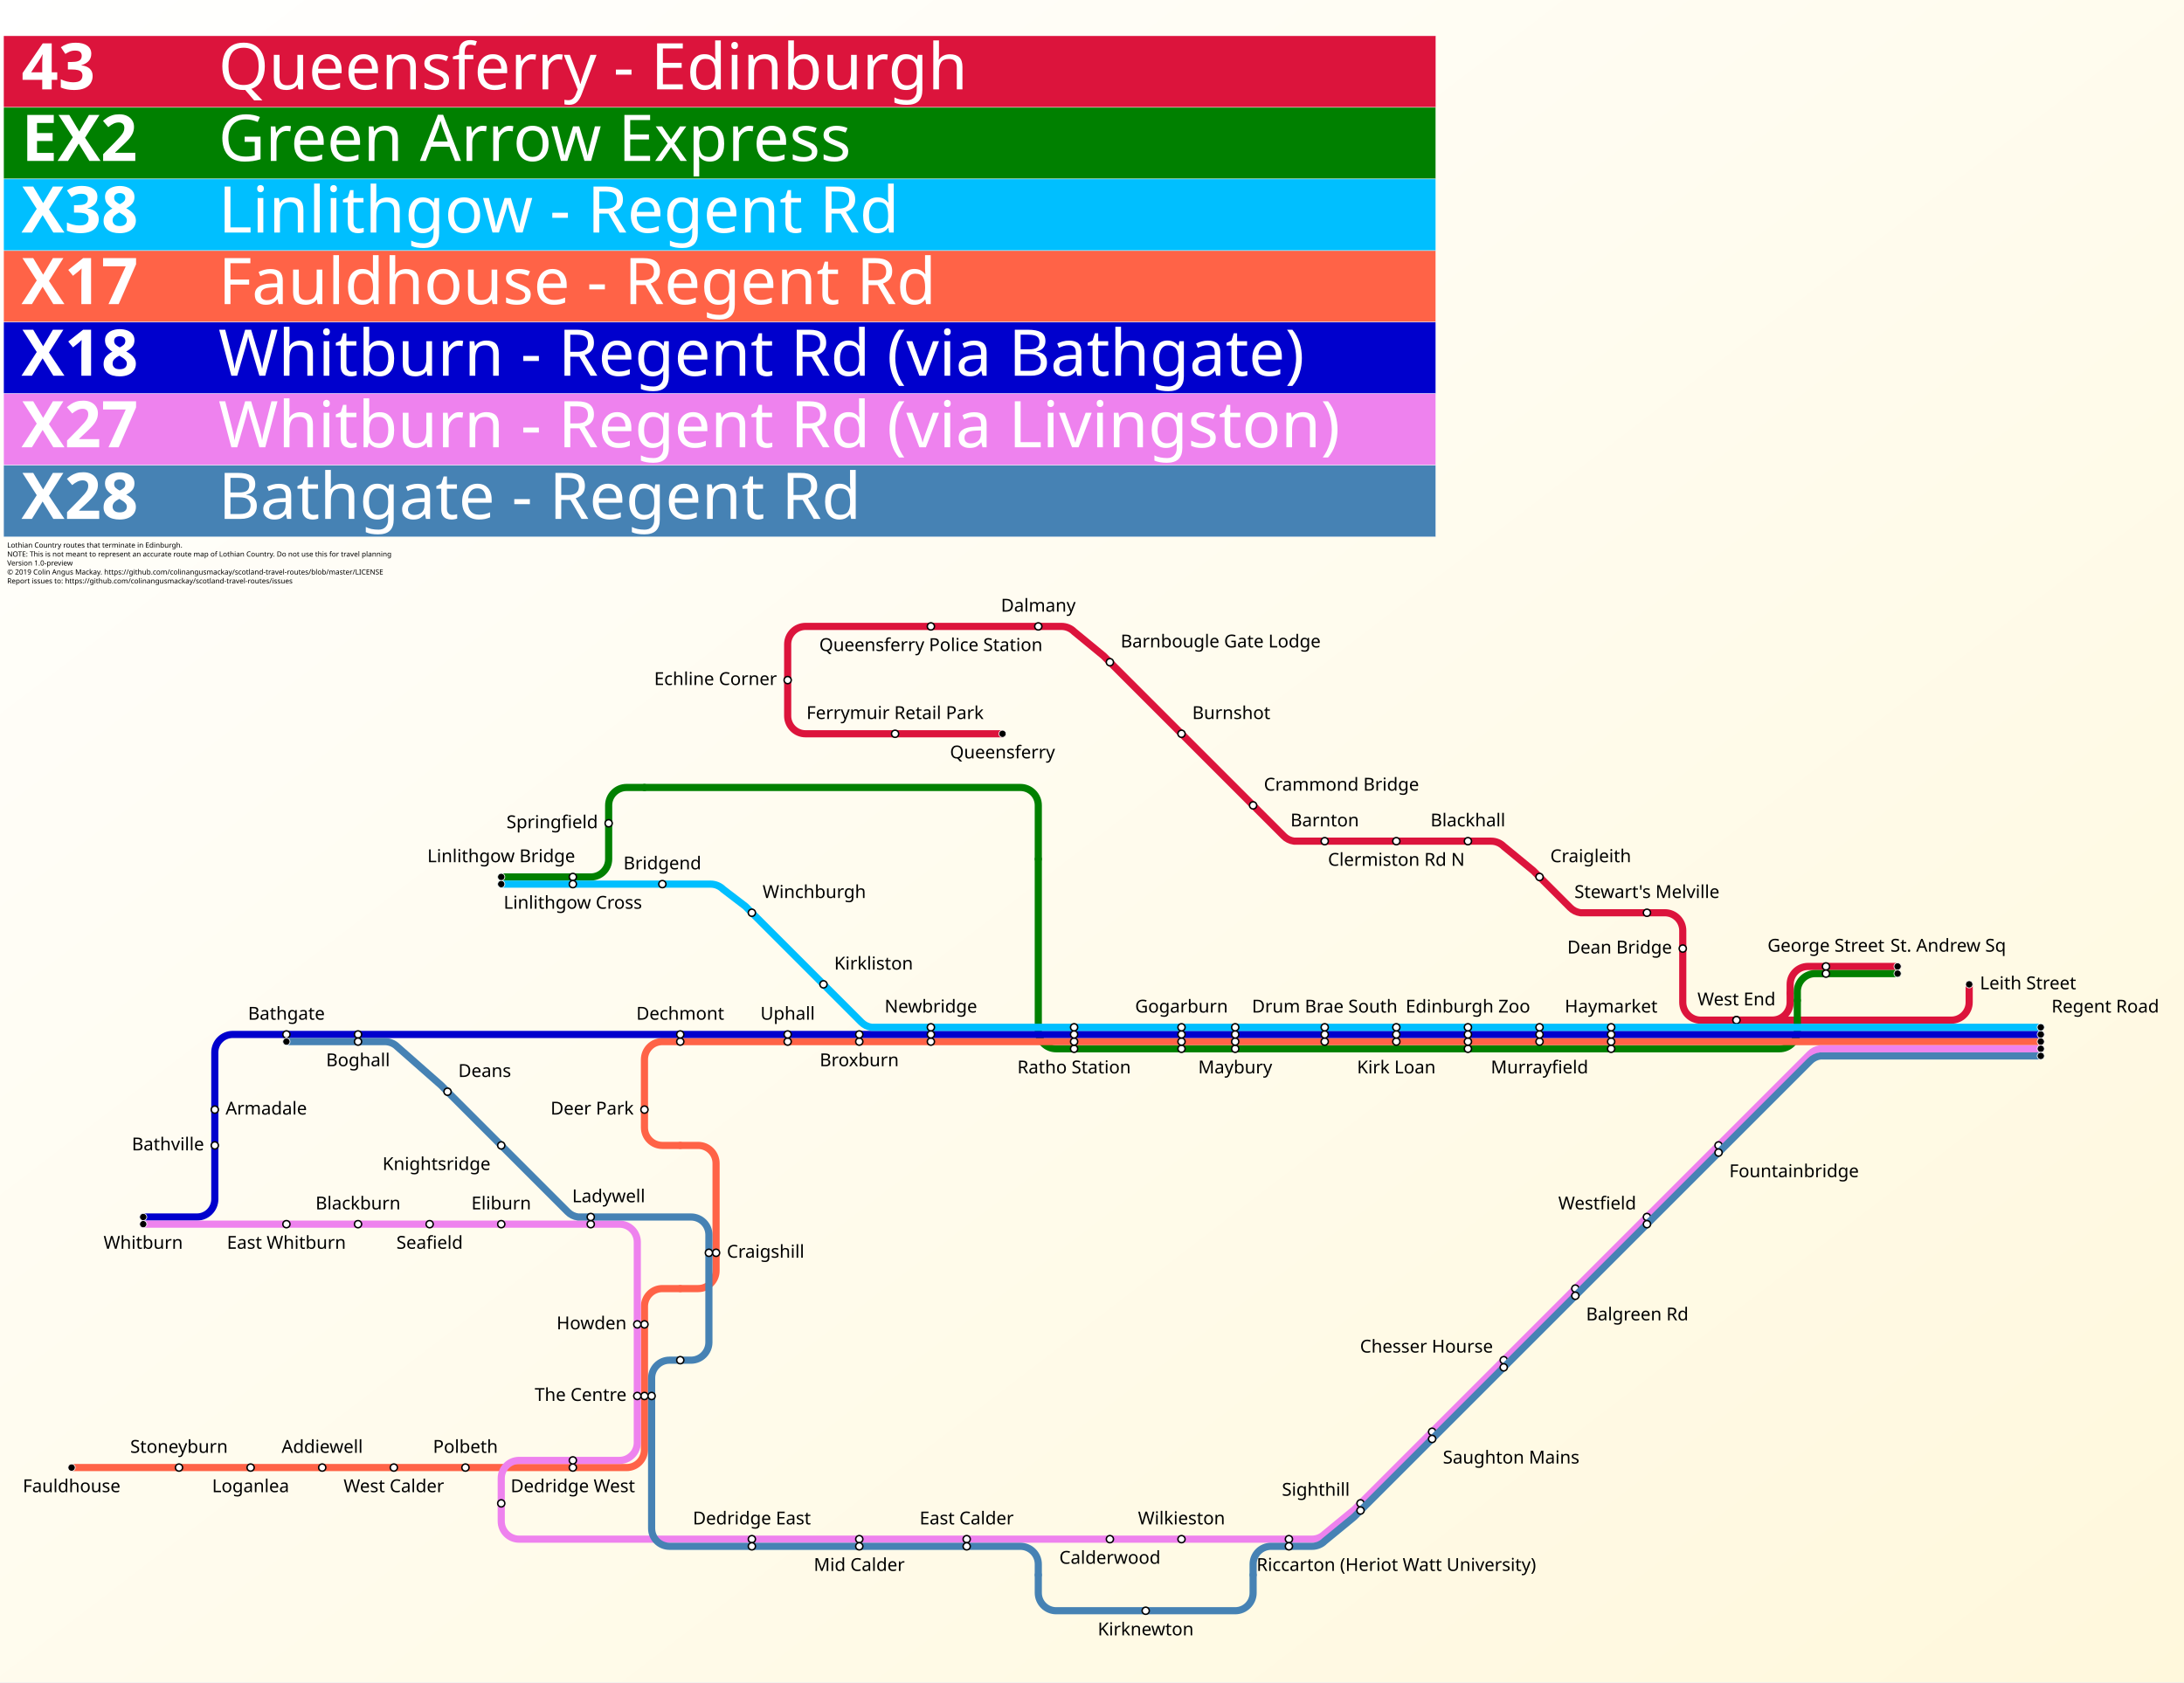
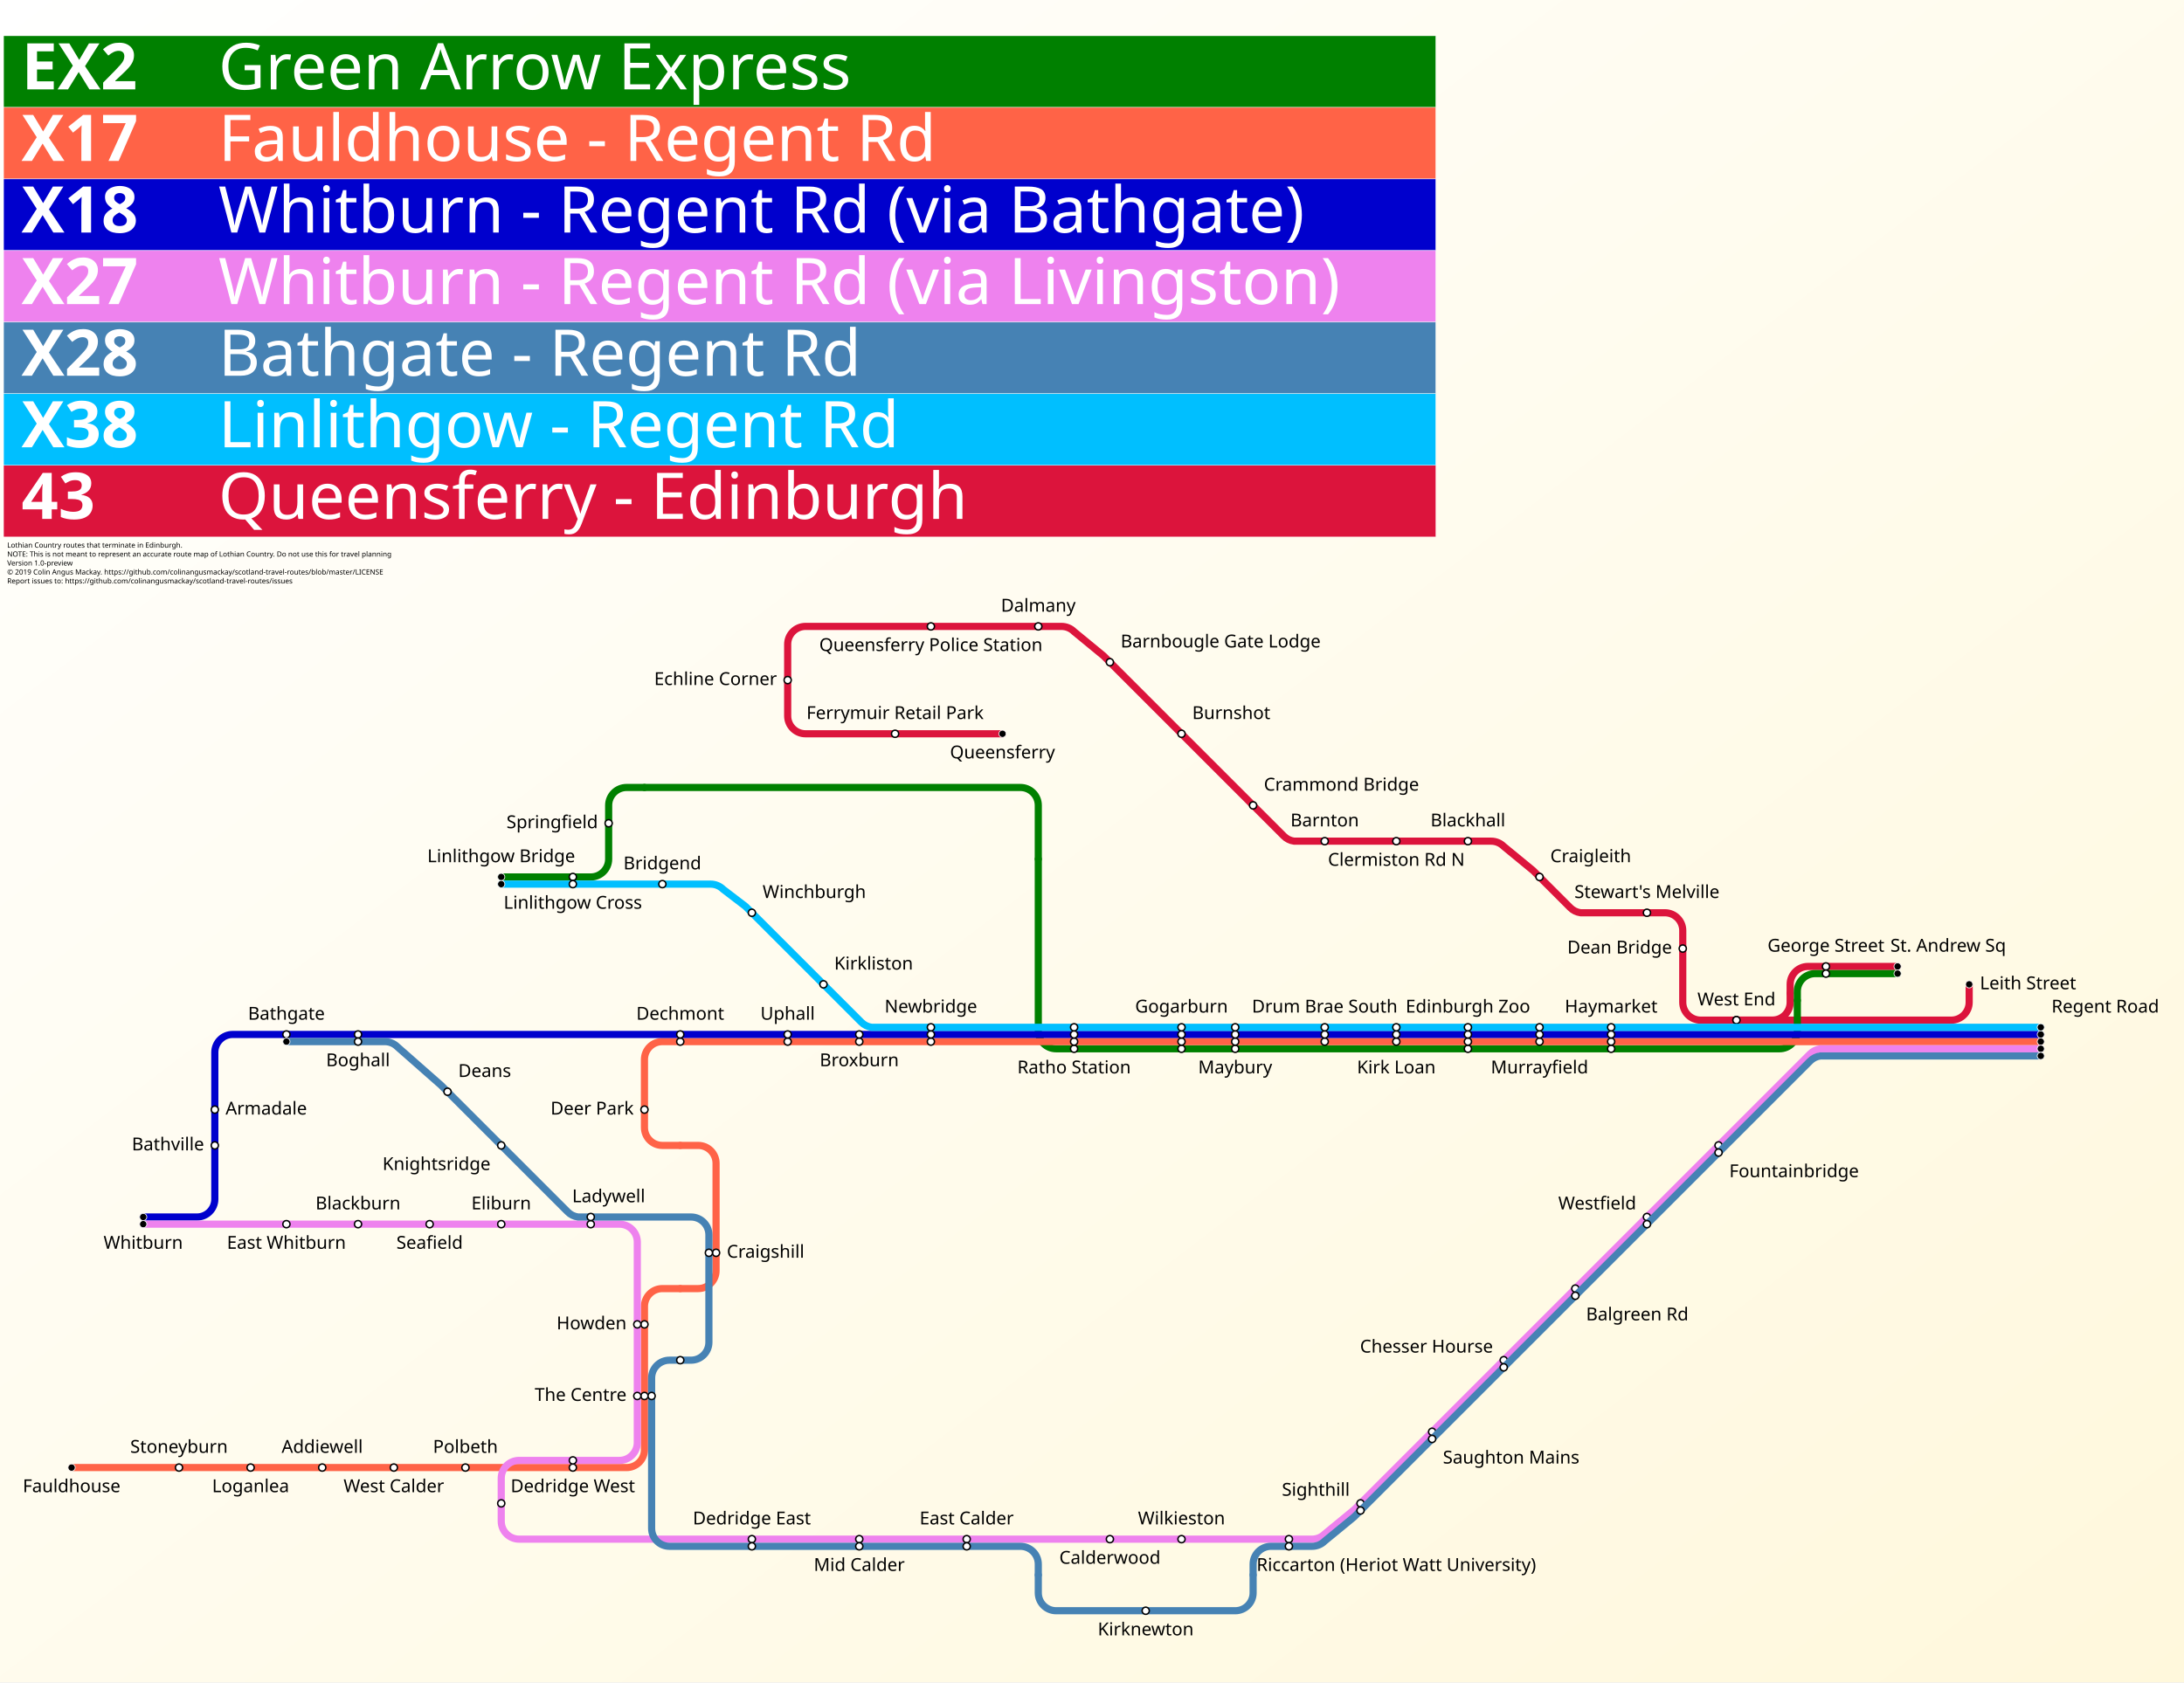
<svg xmlns="http://www.w3.org/2000/svg" version="1.1" baseProfile="full" width="6100" height="4700">
  <style>
    @font-face {
        font-family: "Fira Sans Condensed";
        src: url("https://fonts.googleapis.com/css?family=Fira+Sans+Condensed&amp;display=swap");
    }
  </style>
  <defs>
    <linearGradient id="BackgroundGradient" x1="0" y1="0" x2="100%" y2="100%">
      <stop offset="0%" stop-color="white" />
      <stop offset="100%" stop-color="cornsilk" />
    </linearGradient>
  </defs>
  <rect width="100%" height="100%" fill="url(#BackgroundGradient)" />
  <g font-family="Fira Sans Condensed" font-size="20px">
    <text x="20" y="1530">Lothian Country routes that terminate in Edinburgh.</text>
    <text x="20" y="1555">NOTE: This is not meant to represent an accurate route map of Lothian Country. Do not use this for travel planning</text>
    <text x="20" y="1580">Version 1.0-preview</text>
    <text x="20" y="1605">© 2019 Colin Angus Mackay. https://github.com/colinangusmackay/scotland-travel-routes/blob/master/LICENSE</text>
    <text x="20" y="1630">Report issues to: https://github.com/colinangusmackay/scotland-travel-routes/issues</text>
  </g>
-   <rect x="10" y="100" fill="crimson" height="200" width="4000" stroke="white" stroke-width="1" />
-   <g text-anchor="start" font-size="180px" dominant-baseline="hanging" fill="white" font-family="Fira Sans Condensed">
-     <text x="60" y="110" font-weight="bold">43</text>
-     <text x="610" y="110">Queensferry - Edinburgh</text>
+   <rect x="10" y="1300" fill="crimson" height="200" width="4000" stroke="white" stroke-width="1" />
+   <g text-anchor="start" font-size="180px" dominant-baseline="hanging" fill="white" font-family="Fira Sans Condensed">
+     <text x="60" y="1310" font-weight="bold">43</text>
+     <text x="610" y="1310">Queensferry - Edinburgh</text>
  </g>
  <path d="M2800,2050 L2500,2050" stroke="crimson" fill="none" stroke-width="20" stroke-linecap="round" stroke-linejoin="round" />
  <path d="M2500,2050 L2475,2050 L2250,2050 A50 50 0 0 1 2200,2000 L2200,1900" stroke="crimson" fill="none" stroke-width="20" stroke-linecap="round" stroke-linejoin="round" />
  <path d="M2200,1900 L2200,1875 L2200,1800 A50 50 0 0 1 2250,1750 L2600,1750" stroke="crimson" fill="none" stroke-width="20" stroke-linecap="round" stroke-linejoin="round" />
  <path d="M2600,1750 L2900,1750" stroke="crimson" fill="none" stroke-width="20" stroke-linecap="round" stroke-linejoin="round" />
  <path d="M2900,1750 L2925,1750 L2964.645,1750 A50 50 0 0 1 3000,1764.645 L3082.322,1832.322 L3100,1850" stroke="crimson" fill="none" stroke-width="20" stroke-linecap="round" stroke-linejoin="round" />
  <path d="M3100,1850 L3300,2050" stroke="crimson" fill="none" stroke-width="20" stroke-linecap="round" stroke-linejoin="round" />
  <path d="M3300,2050 L3500,2250" stroke="crimson" fill="none" stroke-width="20" stroke-linecap="round" stroke-linejoin="round" />
  <path d="M3500,2250 L3517.678,2267.678 L3585.355,2335.355 A50 50 0 0 0 3614.645,2350 L3675,2350 L3700,2350" stroke="crimson" fill="none" stroke-width="20" stroke-linecap="round" stroke-linejoin="round" />
  <path d="M3700,2350 L3900,2350" stroke="crimson" fill="none" stroke-width="20" stroke-linecap="round" stroke-linejoin="round" />
  <path d="M3900,2350 L4100,2350" stroke="crimson" fill="none" stroke-width="20" stroke-linecap="round" stroke-linejoin="round" />
  <path d="M4100,2350 L4125,2350 L4164.645,2350 A50 50 0 0 1 4200,2364.645 L4282.322,2432.322 L4300,2450" stroke="crimson" fill="none" stroke-width="20" stroke-linecap="round" stroke-linejoin="round" />
  <path d="M4300,2450 L4317.678,2467.678 L4385.355,2535.355 A50 50 0 0 0 4414.645,2550 L4575,2550 L4600,2550" stroke="crimson" fill="none" stroke-width="20" stroke-linecap="round" stroke-linejoin="round" />
  <path d="M4600,2550 L4625,2550 L4650,2550 A50 50 0 0 1 4700,2600 L4700,2650" stroke="crimson" fill="none" stroke-width="20" stroke-linecap="round" stroke-linejoin="round" />
  <path d="M4700,2650 L4700,2675 L4700,2800 A50 50 0 0 0 4750,2850 L4850,2850" stroke="crimson" fill="none" stroke-width="20" stroke-linecap="round" stroke-linejoin="round" />
  <path d="M4850,2850 L4875,2850 L4950,2850 A50 50 0 0 0 5000,2800 L5000,2775" stroke="crimson" fill="none" stroke-width="20" stroke-linecap="round" stroke-linejoin="round" />
  <path d="M5000,2775 L5000,2750 L5000,2750 A50 50 0 0 1 5050,2700 L5100,2700" stroke="crimson" fill="none" stroke-width="20" stroke-linecap="round" stroke-linejoin="round" />
  <path d="M5100,2700 L5300,2700" stroke="crimson" fill="none" stroke-width="20" stroke-linecap="round" stroke-linejoin="round" />
  <circle cx="2800" cy="2050" r="10" fill="black" stroke="white" stroke-width="2" />
  <text x="2800" y="2080" font-family="Fira Sans Condensed" dominant-baseline="hanging" text-anchor="middle" font-size="50px">Queensferry</text>
  <circle cx="2500" cy="2050" r="10" fill="white" stroke="black" stroke-width="4" />
  <text x="2500" y="1970" font-family="Fira Sans Condensed" dominant-baseline="hanging" text-anchor="middle" font-size="50px">Ferrymuir Retail Park</text>
  <circle cx="2200" cy="1900" r="10" fill="white" stroke="black" stroke-width="4" />
  <text x="2170" y="1875" font-family="Fira Sans Condensed" dominant-baseline="hanging" text-anchor="end" font-size="50px">Echline Corner</text>
  <circle cx="2600" cy="1750" r="10" fill="white" stroke="black" stroke-width="4" />
  <text x="2600" y="1780" font-family="Fira Sans Condensed" dominant-baseline="hanging" text-anchor="middle" font-size="50px">Queensferry Police Station</text>
  <circle cx="2900" cy="1750" r="10" fill="white" stroke="black" stroke-width="4" />
  <text x="2900" y="1670" font-family="Fira Sans Condensed" dominant-baseline="hanging" text-anchor="middle" font-size="50px">Dalmany</text>
  <circle cx="3100" cy="1850" r="10" fill="white" stroke="black" stroke-width="4" />
  <text x="3130" y="1770" font-family="Fira Sans Condensed" dominant-baseline="hanging" text-anchor="start" font-size="50px">Barnbougle Gate Lodge</text>
  <circle cx="3300" cy="2050" r="10" fill="white" stroke="black" stroke-width="4" />
  <text x="3330" y="1970" font-family="Fira Sans Condensed" dominant-baseline="hanging" text-anchor="start" font-size="50px">Burnshot</text>
  <circle cx="3500" cy="2250" r="10" fill="white" stroke="black" stroke-width="4" />
  <text x="3530" y="2170" font-family="Fira Sans Condensed" dominant-baseline="hanging" text-anchor="start" font-size="50px">Crammond Bridge</text>
  <circle cx="3700" cy="2350" r="10" fill="white" stroke="black" stroke-width="4" />
  <text x="3700" y="2270" font-family="Fira Sans Condensed" dominant-baseline="hanging" text-anchor="middle" font-size="50px">Barnton</text>
  <circle cx="3900" cy="2350" r="10" fill="white" stroke="black" stroke-width="4" />
  <text x="3900" y="2380" font-family="Fira Sans Condensed" dominant-baseline="hanging" text-anchor="middle" font-size="50px">Clermiston Rd N</text>
  <circle cx="4100" cy="2350" r="10" fill="white" stroke="black" stroke-width="4" />
  <text x="4100" y="2270" font-family="Fira Sans Condensed" dominant-baseline="hanging" text-anchor="middle" font-size="50px">Blackhall</text>
  <circle cx="4300" cy="2450" r="10" fill="white" stroke="black" stroke-width="4" />
  <text x="4330" y="2370" font-family="Fira Sans Condensed" dominant-baseline="hanging" text-anchor="start" font-size="50px">Craigleith</text>
  <circle cx="4600" cy="2550" r="10" fill="white" stroke="black" stroke-width="4" />
  <text x="4600" y="2470" font-family="Fira Sans Condensed" dominant-baseline="hanging" text-anchor="middle" font-size="50px">Stewart's Melville</text>
  <circle cx="4700" cy="2650" r="10" fill="white" stroke="black" stroke-width="4" />
  <text x="4670" y="2625" font-family="Fira Sans Condensed" dominant-baseline="hanging" text-anchor="end" font-size="50px">Dean Bridge</text>
  <circle cx="4850" cy="2850" r="10" fill="white" stroke="black" stroke-width="4" />
  <text x="4850" y="2770" font-family="Fira Sans Condensed" dominant-baseline="hanging" text-anchor="middle" font-size="50px">West End</text>
  <circle cx="5100" cy="2700" r="10" fill="white" stroke="black" stroke-width="4" />
  <text x="5100" y="2620" font-family="Fira Sans Condensed" dominant-baseline="hanging" text-anchor="middle" font-size="50px">George Street</text>
  <circle cx="5300" cy="2700" r="10" fill="black" stroke="white" stroke-width="2" />
  <text x="5280" y="2620" font-family="Fira Sans Condensed" dominant-baseline="hanging" text-anchor="start" font-size="50px">St. Andrew Sq</text>
-   <rect x="10" y="100" fill="crimson" height="200" width="4000" stroke="white" stroke-width="1" />
-   <g text-anchor="start" font-size="180px" dominant-baseline="hanging" fill="white" font-family="Fira Sans Condensed">
-     <text x="60" y="110" font-weight="bold">43</text>
-     <text x="610" y="110">Queensferry - Edinburgh</text>
+   <rect x="10" y="1300" fill="crimson" height="200" width="4000" stroke="white" stroke-width="1" />
+   <g text-anchor="start" font-size="180px" dominant-baseline="hanging" fill="white" font-family="Fira Sans Condensed">
+     <text x="60" y="1310" font-weight="bold">43</text>
+     <text x="610" y="1310">Queensferry - Edinburgh</text>
  </g>
  <path d="M4850,2850 L4875,2850 L5450,2850 A50 50 0 0 0 5500,2800 L5500,2750" stroke="crimson" fill="none" stroke-width="20" stroke-linecap="round" stroke-linejoin="round" />
  <circle cx="4850" cy="2850" r="10" fill="white" stroke="black" stroke-width="4" />
  <circle cx="5500" cy="2750" r="10" fill="black" stroke="white" stroke-width="2" />
  <text x="5530" y="2725" font-family="Fira Sans Condensed" dominant-baseline="hanging" text-anchor="start" font-size="50px">Leith Street</text>
-   <rect x="10" y="300" fill="green" height="200" width="4000" stroke="white" stroke-width="1" />
-   <g text-anchor="start" font-size="180px" dominant-baseline="hanging" fill="white" font-family="Fira Sans Condensed">
-     <text x="60" y="310" font-weight="bold">EX2</text>
-     <text x="610" y="310">Green Arrow Express</text>
+   <rect x="10" y="100" fill="green" height="200" width="4000" stroke="white" stroke-width="1" />
+   <g text-anchor="start" font-size="180px" dominant-baseline="hanging" fill="white" font-family="Fira Sans Condensed">
+     <text x="60" y="110" font-weight="bold">EX2</text>
+     <text x="610" y="110">Green Arrow Express</text>
  </g>
  <path d="M1400,2450 L1600,2450" stroke="green" fill="none" stroke-width="20" stroke-linecap="round" stroke-linejoin="round" />
  <path d="M1600,2450 L1625,2450 L1650,2450 A50 50 0 0 0 1700,2400 L1700,2300" stroke="green" fill="none" stroke-width="20" stroke-linecap="round" stroke-linejoin="round" />
  <path d="M1700,2300 L1700,2275 L1700,2250 A50 50 0 0 1 1750,2200 L1800,2200" stroke="green" fill="none" stroke-width="20" stroke-linecap="round" stroke-linejoin="round" />
  <path d="M1800,2200 L1825,2200 L2850,2200 A50 50 0 0 1 2900,2250 L2900,2400" stroke="green" fill="none" stroke-width="20" stroke-linecap="round" stroke-linejoin="round" />
  <path d="M2900,2400 L2900,2425 L2900,2880 A50 50 0 0 0 2950,2930 L3000,2930" stroke="green" fill="none" stroke-width="20" stroke-linecap="round" stroke-linejoin="round" />
  <path d="M3000,2930 L3300,2930" stroke="green" fill="none" stroke-width="20" stroke-linecap="round" stroke-linejoin="round" />
  <path d="M3300,2930 L3450,2930" stroke="green" fill="none" stroke-width="20" stroke-linecap="round" stroke-linejoin="round" />
  <path d="M3450,2930 L4100,2930" stroke="green" fill="none" stroke-width="20" stroke-linecap="round" stroke-linejoin="round" />
  <path d="M4100,2930 L4500,2930" stroke="green" fill="none" stroke-width="20" stroke-linecap="round" stroke-linejoin="round" />
  <path d="M4500,2930 L4525,2930 L4970,2930 A50 50 0 0 0 5020,2880 L5020,2795" stroke="green" fill="none" stroke-width="20" stroke-linecap="round" stroke-linejoin="round" />
  <path d="M5020,2795 L5020,2770 L5020,2770 A50 50 0 0 1 5070,2720 L5100,2720" stroke="green" fill="none" stroke-width="20" stroke-linecap="round" stroke-linejoin="round" />
  <path d="M5100,2720 L5300,2720" stroke="green" fill="none" stroke-width="20" stroke-linecap="round" stroke-linejoin="round" />
  <circle cx="1400" cy="2450" r="10" fill="black" stroke="white" stroke-width="2" />
  <text x="1400" y="2370" font-family="Fira Sans Condensed" dominant-baseline="hanging" text-anchor="middle" font-size="50px">Linlithgow Bridge</text>
  <circle cx="1600" cy="2450" r="10" fill="white" stroke="black" stroke-width="4" />
  <circle cx="1700" cy="2300" r="10" fill="white" stroke="black" stroke-width="4" />
  <text x="1670" y="2275" font-family="Fira Sans Condensed" dominant-baseline="hanging" text-anchor="end" font-size="50px">Springfield</text>
  <circle cx="3000" cy="2930" r="10" fill="white" stroke="black" stroke-width="4" />
  <text x="3000" y="2960" font-family="Fira Sans Condensed" dominant-baseline="hanging" text-anchor="middle" font-size="50px">Ratho Station</text>
  <circle cx="3300" cy="2930" r="10" fill="white" stroke="black" stroke-width="4" />
  <circle cx="3450" cy="2930" r="10" fill="white" stroke="black" stroke-width="4" />
  <text x="3450" y="2960" font-family="Fira Sans Condensed" dominant-baseline="hanging" text-anchor="middle" font-size="50px">Maybury</text>
  <circle cx="4100" cy="2930" r="10" fill="white" stroke="black" stroke-width="4" />
  <circle cx="4500" cy="2930" r="10" fill="white" stroke="black" stroke-width="4" />
  <circle cx="5100" cy="2720" r="10" fill="white" stroke="black" stroke-width="4" />
  <circle cx="5300" cy="2720" r="10" fill="black" stroke="white" stroke-width="2" />
-   <rect x="10" y="700" fill="tomato" height="200" width="4000" stroke="white" stroke-width="1" />
-   <g text-anchor="start" font-size="180px" dominant-baseline="hanging" fill="white" font-family="Fira Sans Condensed">
-     <text x="60" y="710" font-weight="bold">X17</text>
-     <text x="610" y="710">Fauldhouse - Regent Rd</text>
+   <rect x="10" y="300" fill="tomato" height="200" width="4000" stroke="white" stroke-width="1" />
+   <g text-anchor="start" font-size="180px" dominant-baseline="hanging" fill="white" font-family="Fira Sans Condensed">
+     <text x="60" y="310" font-weight="bold">X17</text>
+     <text x="610" y="310">Fauldhouse - Regent Rd</text>
  </g>
  <path d="M200,4100 L500,4100" stroke="tomato" fill="none" stroke-width="20" stroke-linecap="round" stroke-linejoin="round" />
  <path d="M500,4100 L700,4100" stroke="tomato" fill="none" stroke-width="20" stroke-linecap="round" stroke-linejoin="round" />
  <path d="M700,4100 L900,4100" stroke="tomato" fill="none" stroke-width="20" stroke-linecap="round" stroke-linejoin="round" />
  <path d="M900,4100 L1100,4100" stroke="tomato" fill="none" stroke-width="20" stroke-linecap="round" stroke-linejoin="round" />
  <path d="M1100,4100 L1300,4100" stroke="tomato" fill="none" stroke-width="20" stroke-linecap="round" stroke-linejoin="round" />
  <path d="M1300,4100 L1600,4100" stroke="tomato" fill="none" stroke-width="20" stroke-linecap="round" stroke-linejoin="round" />
  <path d="M1600,4100 L1625,4100 L1750,4100 A50 50 0 0 0 1800,4050 L1800,3900" stroke="tomato" fill="none" stroke-width="20" stroke-linecap="round" stroke-linejoin="round" />
  <path d="M1800,3900 L1800,3700" stroke="tomato" fill="none" stroke-width="20" stroke-linecap="round" stroke-linejoin="round" />
  <path d="M1800,3700 L1800,3675 L1800,3650 A50 50 0 0 1 1850,3600 L1900,3600" stroke="tomato" fill="none" stroke-width="20" stroke-linecap="round" stroke-linejoin="round" />
  <path d="M1900,3600 L1925,3600 L1950,3600 A50 50 0 0 0 2000,3550 L2000,3500" stroke="tomato" fill="none" stroke-width="20" stroke-linecap="round" stroke-linejoin="round" />
  <path d="M2000,3500 L2000,3475 L2000,3250 A50 50 0 0 0 1950,3200 L1900,3200" stroke="tomato" fill="none" stroke-width="20" stroke-linecap="round" stroke-linejoin="round" />
  <path d="M1900,3200 L1875,3200 L1850,3200 A50 50 0 0 1 1800,3150 L1800,3100" stroke="tomato" fill="none" stroke-width="20" stroke-linecap="round" stroke-linejoin="round" />
  <path d="M1800,3100 L1800,3075 L1800,2960 A50 50 0 0 1 1850,2910 L1900,2910" stroke="tomato" fill="none" stroke-width="20" stroke-linecap="round" stroke-linejoin="round" />
  <path d="M1900,2910 L2200,2910" stroke="tomato" fill="none" stroke-width="20" stroke-linecap="round" stroke-linejoin="round" />
  <path d="M2200,2910 L2400,2910" stroke="tomato" fill="none" stroke-width="20" stroke-linecap="round" stroke-linejoin="round" />
  <path d="M2400,2910 L2600,2910" stroke="tomato" fill="none" stroke-width="20" stroke-linecap="round" stroke-linejoin="round" />
  <path d="M2600,2910 L3000,2910" stroke="tomato" fill="none" stroke-width="20" stroke-linecap="round" stroke-linejoin="round" />
  <path d="M3000,2910 L3300,2910" stroke="tomato" fill="none" stroke-width="20" stroke-linecap="round" stroke-linejoin="round" />
  <path d="M3300,2910 L3450,2910" stroke="tomato" fill="none" stroke-width="20" stroke-linecap="round" stroke-linejoin="round" />
  <path d="M3450,2910 L3700,2910" stroke="tomato" fill="none" stroke-width="20" stroke-linecap="round" stroke-linejoin="round" />
  <path d="M3700,2910 L3900,2910" stroke="tomato" fill="none" stroke-width="20" stroke-linecap="round" stroke-linejoin="round" />
  <path d="M3900,2910 L4100,2910" stroke="tomato" fill="none" stroke-width="20" stroke-linecap="round" stroke-linejoin="round" />
  <path d="M4100,2910 L4300,2910" stroke="tomato" fill="none" stroke-width="20" stroke-linecap="round" stroke-linejoin="round" />
  <path d="M4300,2910 L4500,2910" stroke="tomato" fill="none" stroke-width="20" stroke-linecap="round" stroke-linejoin="round" />
  <path d="M4500,2910 L5700,2910" stroke="tomato" fill="none" stroke-width="20" stroke-linecap="round" stroke-linejoin="round" />
  <circle cx="200" cy="4100" r="10" fill="black" stroke="white" stroke-width="2" />
  <text x="200" y="4130" font-family="Fira Sans Condensed" dominant-baseline="hanging" text-anchor="middle" font-size="50px">Fauldhouse</text>
  <circle cx="500" cy="4100" r="10" fill="white" stroke="black" stroke-width="4" />
  <text x="500" y="4020" font-family="Fira Sans Condensed" dominant-baseline="hanging" text-anchor="middle" font-size="50px">Stoneyburn</text>
  <circle cx="700" cy="4100" r="10" fill="white" stroke="black" stroke-width="4" />
  <text x="700" y="4130" font-family="Fira Sans Condensed" dominant-baseline="hanging" text-anchor="middle" font-size="50px">Loganlea</text>
  <circle cx="900" cy="4100" r="10" fill="white" stroke="black" stroke-width="4" />
  <text x="900" y="4020" font-family="Fira Sans Condensed" dominant-baseline="hanging" text-anchor="middle" font-size="50px">Addiewell</text>
  <circle cx="1100" cy="4100" r="10" fill="white" stroke="black" stroke-width="4" />
  <text x="1100" y="4130" font-family="Fira Sans Condensed" dominant-baseline="hanging" text-anchor="middle" font-size="50px">West Calder</text>
  <circle cx="1300" cy="4100" r="10" fill="white" stroke="black" stroke-width="4" />
  <text x="1300" y="4020" font-family="Fira Sans Condensed" dominant-baseline="hanging" text-anchor="middle" font-size="50px">Polbeth</text>
  <circle cx="1600" cy="4100" r="10" fill="white" stroke="black" stroke-width="4" />
  <text x="1600" y="4130" font-family="Fira Sans Condensed" dominant-baseline="hanging" text-anchor="middle" font-size="50px">Dedridge West</text>
  <circle cx="1800" cy="3900" r="10" fill="white" stroke="black" stroke-width="4" />
  <circle cx="1800" cy="3700" r="10" fill="white" stroke="black" stroke-width="4" />
  <circle cx="2000" cy="3500" r="10" fill="white" stroke="black" stroke-width="4" />
  <text x="2030" y="3475" font-family="Fira Sans Condensed" dominant-baseline="hanging" text-anchor="start" font-size="50px">Craigshill</text>
  <circle cx="1800" cy="3100" r="10" fill="white" stroke="black" stroke-width="4" />
  <text x="1770" y="3075" font-family="Fira Sans Condensed" dominant-baseline="hanging" text-anchor="end" font-size="50px">Deer Park</text>
  <circle cx="1900" cy="2910" r="10" fill="white" stroke="black" stroke-width="4" />
  <circle cx="2200" cy="2910" r="10" fill="white" stroke="black" stroke-width="4" />
  <circle cx="2400" cy="2910" r="10" fill="white" stroke="black" stroke-width="4" />
  <text x="2400" y="2940" font-family="Fira Sans Condensed" dominant-baseline="hanging" text-anchor="middle" font-size="50px">Broxburn</text>
  <circle cx="2600" cy="2910" r="10" fill="white" stroke="black" stroke-width="4" />
  <circle cx="3000" cy="2910" r="10" fill="white" stroke="black" stroke-width="4" />
  <circle cx="3300" cy="2910" r="10" fill="white" stroke="black" stroke-width="4" />
  <circle cx="3450" cy="2910" r="10" fill="white" stroke="black" stroke-width="4" />
  <circle cx="3700" cy="2910" r="10" fill="white" stroke="black" stroke-width="4" />
  <circle cx="3900" cy="2910" r="10" fill="white" stroke="black" stroke-width="4" />
  <circle cx="4100" cy="2910" r="10" fill="white" stroke="black" stroke-width="4" />
  <circle cx="4300" cy="2910" r="10" fill="white" stroke="black" stroke-width="4" />
  <circle cx="4500" cy="2910" r="10" fill="white" stroke="black" stroke-width="4" />
  <circle cx="5700" cy="2910" r="10" fill="black" stroke="white" stroke-width="2" />
-   <rect x="10" y="900" fill="mediumblue" height="200" width="4000" stroke="white" stroke-width="1" />
-   <g text-anchor="start" font-size="180px" dominant-baseline="hanging" fill="white" font-family="Fira Sans Condensed">
-     <text x="60" y="910" font-weight="bold">X18</text>
-     <text x="610" y="910">Whitburn - Regent Rd (via Bathgate)</text>
+   <rect x="10" y="500" fill="mediumblue" height="200" width="4000" stroke="white" stroke-width="1" />
+   <g text-anchor="start" font-size="180px" dominant-baseline="hanging" fill="white" font-family="Fira Sans Condensed">
+     <text x="60" y="510" font-weight="bold">X18</text>
+     <text x="610" y="510">Whitburn - Regent Rd (via Bathgate)</text>
  </g>
  <path d="M400,3400 L425,3400 L550,3400 A50 50 0 0 0 600,3350 L600,3200" stroke="mediumblue" fill="none" stroke-width="20" stroke-linecap="round" stroke-linejoin="round" />
  <path d="M600,3200 L600,3100" stroke="mediumblue" fill="none" stroke-width="20" stroke-linecap="round" stroke-linejoin="round" />
  <path d="M600,3100 L600,3075 L600,2940 A50 50 0 0 1 650,2890 L800,2890" stroke="mediumblue" fill="none" stroke-width="20" stroke-linecap="round" stroke-linejoin="round" />
  <path d="M800,2890 L1000,2890" stroke="mediumblue" fill="none" stroke-width="20" stroke-linecap="round" stroke-linejoin="round" />
  <path d="M1000,2890 L1900,2890" stroke="mediumblue" fill="none" stroke-width="20" stroke-linecap="round" stroke-linejoin="round" />
  <path d="M1900,2890 L2200,2890" stroke="mediumblue" fill="none" stroke-width="20" stroke-linecap="round" stroke-linejoin="round" />
  <path d="M2200,2890 L2400,2890" stroke="mediumblue" fill="none" stroke-width="20" stroke-linecap="round" stroke-linejoin="round" />
  <path d="M2400,2890 L2600,2890" stroke="mediumblue" fill="none" stroke-width="20" stroke-linecap="round" stroke-linejoin="round" />
  <path d="M2600,2890 L3000,2890" stroke="mediumblue" fill="none" stroke-width="20" stroke-linecap="round" stroke-linejoin="round" />
  <path d="M3000,2890 L3300,2890" stroke="mediumblue" fill="none" stroke-width="20" stroke-linecap="round" stroke-linejoin="round" />
  <path d="M3300,2890 L3450,2890" stroke="mediumblue" fill="none" stroke-width="20" stroke-linecap="round" stroke-linejoin="round" />
  <path d="M3450,2890 L3700,2890" stroke="mediumblue" fill="none" stroke-width="20" stroke-linecap="round" stroke-linejoin="round" />
  <path d="M3700,2890 L3900,2890" stroke="mediumblue" fill="none" stroke-width="20" stroke-linecap="round" stroke-linejoin="round" />
  <path d="M3900,2890 L4100,2890" stroke="mediumblue" fill="none" stroke-width="20" stroke-linecap="round" stroke-linejoin="round" />
  <path d="M4100,2890 L4300,2890" stroke="mediumblue" fill="none" stroke-width="20" stroke-linecap="round" stroke-linejoin="round" />
  <path d="M4300,2890 L4500,2890" stroke="mediumblue" fill="none" stroke-width="20" stroke-linecap="round" stroke-linejoin="round" />
  <path d="M4500,2890 L5700,2890" stroke="mediumblue" fill="none" stroke-width="20" stroke-linecap="round" stroke-linejoin="round" />
  <circle cx="400" cy="3400" r="10" fill="black" stroke="white" stroke-width="2" />
  <text x="400" y="3450" font-family="Fira Sans Condensed" dominant-baseline="hanging" text-anchor="middle" font-size="50px">Whitburn</text>
  <circle cx="600" cy="3200" r="10" fill="white" stroke="black" stroke-width="4" />
  <text x="570" y="3175" font-family="Fira Sans Condensed" dominant-baseline="hanging" text-anchor="end" font-size="50px">Bathville</text>
  <circle cx="600" cy="3100" r="10" fill="white" stroke="black" stroke-width="4" />
  <text x="630" y="3075" font-family="Fira Sans Condensed" dominant-baseline="hanging" text-anchor="start" font-size="50px">Armadale</text>
  <circle cx="800" cy="2890" r="10" fill="white" stroke="black" stroke-width="4" />
  <text x="800" y="2810" font-family="Fira Sans Condensed" dominant-baseline="hanging" text-anchor="middle" font-size="50px">Bathgate</text>
  <circle cx="1000" cy="2890" r="10" fill="white" stroke="black" stroke-width="4" />
  <text x="1000" y="2940" font-family="Fira Sans Condensed" dominant-baseline="hanging" text-anchor="middle" font-size="50px">Boghall</text>
  <circle cx="1900" cy="2890" r="10" fill="white" stroke="black" stroke-width="4" />
  <text x="1900" y="2810" font-family="Fira Sans Condensed" dominant-baseline="hanging" text-anchor="middle" font-size="50px">Dechmont</text>
  <circle cx="2200" cy="2890" r="10" fill="white" stroke="black" stroke-width="4" />
  <text x="2200" y="2810" font-family="Fira Sans Condensed" dominant-baseline="hanging" text-anchor="middle" font-size="50px">Uphall</text>
  <circle cx="2400" cy="2890" r="10" fill="white" stroke="black" stroke-width="4" />
  <circle cx="2600" cy="2890" r="10" fill="white" stroke="black" stroke-width="4" />
  <circle cx="3000" cy="2890" r="10" fill="white" stroke="black" stroke-width="4" />
  <circle cx="3300" cy="2890" r="10" fill="white" stroke="black" stroke-width="4" />
  <circle cx="3450" cy="2890" r="10" fill="white" stroke="black" stroke-width="4" />
  <circle cx="3700" cy="2890" r="10" fill="white" stroke="black" stroke-width="4" />
  <circle cx="3900" cy="2890" r="10" fill="white" stroke="black" stroke-width="4" />
  <circle cx="4100" cy="2890" r="10" fill="white" stroke="black" stroke-width="4" />
  <circle cx="4300" cy="2890" r="10" fill="white" stroke="black" stroke-width="4" />
  <circle cx="4500" cy="2890" r="10" fill="white" stroke="black" stroke-width="4" />
  <circle cx="5700" cy="2890" r="10" fill="black" stroke="white" stroke-width="2" />
-   <rect x="10" y="1100" fill="violet" height="200" width="4000" stroke="white" stroke-width="1" />
-   <g text-anchor="start" font-size="180px" dominant-baseline="hanging" fill="white" font-family="Fira Sans Condensed">
-     <text x="60" y="1110" font-weight="bold">X27</text>
-     <text x="610" y="1110">Whitburn - Regent Rd (via Livingston)</text>
+   <rect x="10" y="700" fill="violet" height="200" width="4000" stroke="white" stroke-width="1" />
+   <g text-anchor="start" font-size="180px" dominant-baseline="hanging" fill="white" font-family="Fira Sans Condensed">
+     <text x="60" y="710" font-weight="bold">X27</text>
+     <text x="610" y="710">Whitburn - Regent Rd (via Livingston)</text>
  </g>
  <path d="M400,3420 L800,3420" stroke="violet" fill="none" stroke-width="20" stroke-linecap="round" stroke-linejoin="round" />
  <path d="M800,3420 L1000,3420" stroke="violet" fill="none" stroke-width="20" stroke-linecap="round" stroke-linejoin="round" />
  <path d="M1000,3420 L1200,3420" stroke="violet" fill="none" stroke-width="20" stroke-linecap="round" stroke-linejoin="round" />
  <path d="M1200,3420 L1400,3420" stroke="violet" fill="none" stroke-width="20" stroke-linecap="round" stroke-linejoin="round" />
  <path d="M1400,3420 L1650,3420" stroke="violet" fill="none" stroke-width="20" stroke-linecap="round" stroke-linejoin="round" />
  <path d="M1650,3420 L1675,3420 L1730,3420 A50 50 0 0 1 1780,3470 L1780,3700" stroke="violet" fill="none" stroke-width="20" stroke-linecap="round" stroke-linejoin="round" />
  <path d="M1780,3700 L1780,3900" stroke="violet" fill="none" stroke-width="20" stroke-linecap="round" stroke-linejoin="round" />
  <path d="M1780,3900 L1780,3925 L1780,4030 A50 50 0 0 1 1730,4080 L1600,4080" stroke="violet" fill="none" stroke-width="20" stroke-linecap="round" stroke-linejoin="round" />
  <path d="M1600,4080 L1575,4080 L1450,4080 A50 50 0 0 0 1400,4130 L1400,4200" stroke="violet" fill="none" stroke-width="20" stroke-linecap="round" stroke-linejoin="round" />
  <path d="M1400,4200 L1400,4225 L1400,4250 A50 50 0 0 0 1450,4300 L2100,4300" stroke="violet" fill="none" stroke-width="20" stroke-linecap="round" stroke-linejoin="round" />
  <path d="M2100,4300 L2400,4300" stroke="violet" fill="none" stroke-width="20" stroke-linecap="round" stroke-linejoin="round" />
  <path d="M2400,4300 L2700,4300" stroke="violet" fill="none" stroke-width="20" stroke-linecap="round" stroke-linejoin="round" />
  <path d="M2700,4300 L3100,4300" stroke="violet" fill="none" stroke-width="20" stroke-linecap="round" stroke-linejoin="round" />
  <path d="M3100,4300 L3300,4300" stroke="violet" fill="none" stroke-width="20" stroke-linecap="round" stroke-linejoin="round" />
  <path d="M3300,4300 L3600,4300" stroke="violet" fill="none" stroke-width="20" stroke-linecap="round" stroke-linejoin="round" />
  <path d="M3600,4300 L3625,4300 L3664.645,4300 A50 50 0 0 0 3700,4285.355 L3782.322,4217.678 L3800,4200" stroke="violet" fill="none" stroke-width="20" stroke-linecap="round" stroke-linejoin="round" />
  <path d="M3800,4200 L4000,4000" stroke="violet" fill="none" stroke-width="20" stroke-linecap="round" stroke-linejoin="round" />
  <path d="M4000,4000 L4200,3800" stroke="violet" fill="none" stroke-width="20" stroke-linecap="round" stroke-linejoin="round" />
  <path d="M4200,3800 L4400,3600" stroke="violet" fill="none" stroke-width="20" stroke-linecap="round" stroke-linejoin="round" />
  <path d="M4400,3600 L4600,3400" stroke="violet" fill="none" stroke-width="20" stroke-linecap="round" stroke-linejoin="round" />
  <path d="M4600,3400 L4800,3200" stroke="violet" fill="none" stroke-width="20" stroke-linecap="round" stroke-linejoin="round" />
  <path d="M4800,3200 L4817.678,3182.322 L5055.355,2944.645 A50 50 0 0 1 5084.645,2930 L5675,2930 L5700,2930" stroke="violet" fill="none" stroke-width="20" stroke-linecap="round" stroke-linejoin="round" />
  <circle cx="400" cy="3420" r="10" fill="black" stroke="white" stroke-width="2" />
  <circle cx="800" cy="3420" r="10" fill="white" stroke="black" stroke-width="4" />
  <text x="800" y="3450" font-family="Fira Sans Condensed" dominant-baseline="hanging" text-anchor="middle" font-size="50px">East Whitburn</text>
  <circle cx="1000" cy="3420" r="10" fill="white" stroke="black" stroke-width="4" />
  <text x="1000" y="3340" font-family="Fira Sans Condensed" dominant-baseline="hanging" text-anchor="middle" font-size="50px">Blackburn</text>
  <circle cx="1200" cy="3420" r="10" fill="white" stroke="black" stroke-width="4" />
  <text x="1200" y="3450" font-family="Fira Sans Condensed" dominant-baseline="hanging" text-anchor="middle" font-size="50px">Seafield</text>
  <circle cx="1400" cy="3420" r="10" fill="white" stroke="black" stroke-width="4" />
  <text x="1400" y="3340" font-family="Fira Sans Condensed" dominant-baseline="hanging" text-anchor="middle" font-size="50px">Eliburn</text>
  <circle cx="1650" cy="3420" r="10" fill="white" stroke="black" stroke-width="4" />
  <circle cx="1780" cy="3700" r="10" fill="white" stroke="black" stroke-width="4" />
  <text x="1750" y="3675" font-family="Fira Sans Condensed" dominant-baseline="hanging" text-anchor="end" font-size="50px">Howden</text>
  <circle cx="1780" cy="3900" r="10" fill="white" stroke="black" stroke-width="4" />
  <text x="1750" y="3875" font-family="Fira Sans Condensed" dominant-baseline="hanging" text-anchor="end" font-size="50px">The Centre</text>
  <circle cx="1600" cy="4080" r="10" fill="white" stroke="black" stroke-width="4" />
  <circle cx="1400" cy="4200" r="10" fill="white" stroke="black" stroke-width="4" />
  <circle cx="2100" cy="4300" r="10" fill="white" stroke="black" stroke-width="4" />
  <text x="2100" y="4220" font-family="Fira Sans Condensed" dominant-baseline="hanging" text-anchor="middle" font-size="50px">Dedridge East</text>
  <circle cx="2400" cy="4300" r="10" fill="white" stroke="black" stroke-width="4" />
  <circle cx="2700" cy="4300" r="10" fill="white" stroke="black" stroke-width="4" />
  <text x="2700" y="4220" font-family="Fira Sans Condensed" dominant-baseline="hanging" text-anchor="middle" font-size="50px">East Calder</text>
  <circle cx="3100" cy="4300" r="10" fill="white" stroke="black" stroke-width="4" />
  <text x="3100" y="4330" font-family="Fira Sans Condensed" dominant-baseline="hanging" text-anchor="middle" font-size="50px">Calderwood</text>
  <circle cx="3300" cy="4300" r="10" fill="white" stroke="black" stroke-width="4" />
  <text x="3300" y="4220" font-family="Fira Sans Condensed" dominant-baseline="hanging" text-anchor="middle" font-size="50px">Wilkieston</text>
  <circle cx="3600" cy="4300" r="10" fill="white" stroke="black" stroke-width="4" />
  <circle cx="3800" cy="4200" r="10" fill="white" stroke="black" stroke-width="4" />
  <circle cx="4000" cy="4000" r="10" fill="white" stroke="black" stroke-width="4" />
  <circle cx="4200" cy="3800" r="10" fill="white" stroke="black" stroke-width="4" />
  <circle cx="4400" cy="3600" r="10" fill="white" stroke="black" stroke-width="4" />
  <circle cx="4600" cy="3400" r="10" fill="white" stroke="black" stroke-width="4" />
  <circle cx="4800" cy="3200" r="10" fill="white" stroke="black" stroke-width="4" />
  <circle cx="5700" cy="2930" r="10" fill="black" stroke="white" stroke-width="2" />
-   <rect x="10" y="1300" fill="steelblue" height="200" width="4000" stroke="white" stroke-width="1" />
-   <g text-anchor="start" font-size="180px" dominant-baseline="hanging" fill="white" font-family="Fira Sans Condensed">
-     <text x="60" y="1310" font-weight="bold">X28</text>
-     <text x="610" y="1310">Bathgate - Regent Rd</text>
+   <rect x="10" y="900" fill="steelblue" height="200" width="4000" stroke="white" stroke-width="1" />
+   <g text-anchor="start" font-size="180px" dominant-baseline="hanging" fill="white" font-family="Fira Sans Condensed">
+     <text x="60" y="910" font-weight="bold">X28</text>
+     <text x="610" y="910">Bathgate - Regent Rd</text>
  </g>
  <path d="M800,2910 L1000,2910" stroke="steelblue" fill="none" stroke-width="20" stroke-linecap="round" stroke-linejoin="round" />
  <path d="M1000,2910 L1025,2910 L1074.645,2910 A50 50 0 0 1 1110,2924.645 L1232.322,3032.322 L1250,3050" stroke="steelblue" fill="none" stroke-width="20" stroke-linecap="round" stroke-linejoin="round" />
  <path d="M1250,3050 L1267.678,3067.678 L1400,3200" stroke="steelblue" fill="none" stroke-width="20" stroke-linecap="round" stroke-linejoin="round" />
  <path d="M1400,3200 L1417.678,3217.678 L1585.355,3385.355 A50 50 0 0 0 1614.645,3400 L1625,3400 L1650,3400" stroke="steelblue" fill="none" stroke-width="20" stroke-linecap="round" stroke-linejoin="round" />
  <path d="M1650,3400 L1675,3400 L1930,3400 A50 50 0 0 1 1980,3450 L1980,3500" stroke="steelblue" fill="none" stroke-width="20" stroke-linecap="round" stroke-linejoin="round" />
  <path d="M1980,3500 L1980,3525 L1980,3750 A50 50 0 0 1 1930,3800 L1900,3800" stroke="steelblue" fill="none" stroke-width="20" stroke-linecap="round" stroke-linejoin="round" />
  <path d="M1900,3800 L1875,3800 L1870,3800 A50 50 0 0 0 1820,3850 L1820,3900" stroke="steelblue" fill="none" stroke-width="20" stroke-linecap="round" stroke-linejoin="round" />
  <path d="M1820,3900 L1820,3925 L1820,4270 A50 50 0 0 0 1870,4320 L2100,4320" stroke="steelblue" fill="none" stroke-width="20" stroke-linecap="round" stroke-linejoin="round" />
  <path d="M2100,4320 L2400,4320" stroke="steelblue" fill="none" stroke-width="20" stroke-linecap="round" stroke-linejoin="round" />
  <path d="M2400,4320 L2700,4320" stroke="steelblue" fill="none" stroke-width="20" stroke-linecap="round" stroke-linejoin="round" />
  <path d="M2700,4320 L2725,4320 L2850,4320 A50 50 0 0 1 2900,4370 L2900,4400" stroke="steelblue" fill="none" stroke-width="20" stroke-linecap="round" stroke-linejoin="round" />
  <path d="M2900,4400 L2900,4425 L2900,4450 A50 50 0 0 0 2950,4500 L3200,4500" stroke="steelblue" fill="none" stroke-width="20" stroke-linecap="round" stroke-linejoin="round" />
  <path d="M3200,4500 L3225,4500 L3450,4500 A50 50 0 0 0 3500,4450 L3500,4400" stroke="steelblue" fill="none" stroke-width="20" stroke-linecap="round" stroke-linejoin="round" />
  <path d="M3500,4400 L3500,4375 L3500,4370 A50 50 0 0 1 3550,4320 L3600,4320" stroke="steelblue" fill="none" stroke-width="20" stroke-linecap="round" stroke-linejoin="round" />
  <path d="M3600,4320 L3625,4320 L3664.645,4320 A50 50 0 0 0 3700,4305.355 L3782.322,4237.678 L3800,4220" stroke="steelblue" fill="none" stroke-width="20" stroke-linecap="round" stroke-linejoin="round" />
  <path d="M3800,4220 L4000,4020" stroke="steelblue" fill="none" stroke-width="20" stroke-linecap="round" stroke-linejoin="round" />
  <path d="M4000,4020 L4200,3820" stroke="steelblue" fill="none" stroke-width="20" stroke-linecap="round" stroke-linejoin="round" />
  <path d="M4200,3820 L4400,3620" stroke="steelblue" fill="none" stroke-width="20" stroke-linecap="round" stroke-linejoin="round" />
  <path d="M4400,3620 L4600,3420" stroke="steelblue" fill="none" stroke-width="20" stroke-linecap="round" stroke-linejoin="round" />
  <path d="M4600,3420 L4800,3220" stroke="steelblue" fill="none" stroke-width="20" stroke-linecap="round" stroke-linejoin="round" />
  <path d="M4800,3220 L4817.678,3202.322 L5055.355,2964.645 A50 50 0 0 1 5084.645,2950 L5675,2950 L5700,2950" stroke="steelblue" fill="none" stroke-width="20" stroke-linecap="round" stroke-linejoin="round" />
  <circle cx="800" cy="2910" r="10" fill="black" stroke="white" stroke-width="2" />
  <circle cx="1000" cy="2910" r="10" fill="white" stroke="black" stroke-width="4" />
  <circle cx="1250" cy="3050" r="10" fill="white" stroke="black" stroke-width="4" />
  <text x="1280" y="2970" font-family="Fira Sans Condensed" dominant-baseline="hanging" text-anchor="start" font-size="50px">Deans</text>
  <circle cx="1400" cy="3200" r="10" fill="white" stroke="black" stroke-width="4" />
  <text x="1370" y="3230" font-family="Fira Sans Condensed" dominant-baseline="hanging" text-anchor="end" font-size="50px">Knightsridge</text>
  <circle cx="1650" cy="3400" r="10" fill="white" stroke="black" stroke-width="4" />
  <text x="1700" y="3320" font-family="Fira Sans Condensed" dominant-baseline="hanging" text-anchor="middle" font-size="50px">Ladywell</text>
  <circle cx="1980" cy="3500" r="10" fill="white" stroke="black" stroke-width="4" />
  <circle cx="1900" cy="3800" r="10" fill="white" stroke="black" stroke-width="4" />
  <circle cx="1820" cy="3900" r="10" fill="white" stroke="black" stroke-width="4" />
  <circle cx="2100" cy="4320" r="10" fill="white" stroke="black" stroke-width="4" />
  <circle cx="2400" cy="4320" r="10" fill="white" stroke="black" stroke-width="4" />
  <text x="2400" y="4350" font-family="Fira Sans Condensed" dominant-baseline="hanging" text-anchor="middle" font-size="50px">Mid Calder</text>
  <circle cx="2700" cy="4320" r="10" fill="white" stroke="black" stroke-width="4" />
  <circle cx="3200" cy="4500" r="10" fill="white" stroke="black" stroke-width="4" />
  <text x="3200" y="4530" font-family="Fira Sans Condensed" dominant-baseline="hanging" text-anchor="middle" font-size="50px">Kirknewton</text>
  <circle cx="3600" cy="4320" r="10" fill="white" stroke="black" stroke-width="4" />
  <text x="3900" y="4350" font-family="Fira Sans Condensed" dominant-baseline="hanging" text-anchor="middle" font-size="50px">Riccarton (Heriot Watt University)</text>
  <circle cx="3800" cy="4220" r="10" fill="white" stroke="black" stroke-width="4" />
  <text x="3770" y="4140" font-family="Fira Sans Condensed" dominant-baseline="hanging" text-anchor="end" font-size="50px">Sighthill</text>
  <circle cx="4000" cy="4020" r="10" fill="white" stroke="black" stroke-width="4" />
  <text x="4030" y="4050" font-family="Fira Sans Condensed" dominant-baseline="hanging" text-anchor="start" font-size="50px">Saughton Mains</text>
  <circle cx="4200" cy="3820" r="10" fill="white" stroke="black" stroke-width="4" />
  <text x="4170" y="3740" font-family="Fira Sans Condensed" dominant-baseline="hanging" text-anchor="end" font-size="50px">Chesser Hourse</text>
  <circle cx="4400" cy="3620" r="10" fill="white" stroke="black" stroke-width="4" />
  <text x="4430" y="3650" font-family="Fira Sans Condensed" dominant-baseline="hanging" text-anchor="start" font-size="50px">Balgreen Rd</text>
  <circle cx="4600" cy="3420" r="10" fill="white" stroke="black" stroke-width="4" />
  <text x="4570" y="3340" font-family="Fira Sans Condensed" dominant-baseline="hanging" text-anchor="end" font-size="50px">Westfield</text>
  <circle cx="4800" cy="3220" r="10" fill="white" stroke="black" stroke-width="4" />
  <text x="4830" y="3250" font-family="Fira Sans Condensed" dominant-baseline="hanging" text-anchor="start" font-size="50px">Fountainbridge</text>
  <circle cx="5700" cy="2950" r="10" fill="black" stroke="white" stroke-width="2" />
-   <rect x="10" y="500" fill="deepskyblue" height="200" width="4000" stroke="white" stroke-width="1" />
-   <g text-anchor="start" font-size="180px" dominant-baseline="hanging" fill="white" font-family="Fira Sans Condensed">
-     <text x="60" y="510" font-weight="bold">X38</text>
-     <text x="610" y="510">Linlithgow - Regent Rd</text>
+   <rect x="10" y="1100" fill="deepskyblue" height="200" width="4000" stroke="white" stroke-width="1" />
+   <g text-anchor="start" font-size="180px" dominant-baseline="hanging" fill="white" font-family="Fira Sans Condensed">
+     <text x="60" y="1110" font-weight="bold">X38</text>
+     <text x="610" y="1110">Linlithgow - Regent Rd</text>
  </g>
  <path d="M1400,2470 L1600,2470" stroke="deepskyblue" fill="none" stroke-width="20" stroke-linecap="round" stroke-linejoin="round" />
  <path d="M1600,2470 L1850,2470" stroke="deepskyblue" fill="none" stroke-width="20" stroke-linecap="round" stroke-linejoin="round" />
  <path d="M1850,2470 L1875,2470 L1984.645,2470 A50 50 0 0 1 2020,2484.645 L2082.322,2532.322 L2100,2550" stroke="deepskyblue" fill="none" stroke-width="20" stroke-linecap="round" stroke-linejoin="round" />
  <path d="M2100,2550 L2300,2750" stroke="deepskyblue" fill="none" stroke-width="20" stroke-linecap="round" stroke-linejoin="round" />
  <path d="M2300,2750 L2317.678,2767.678 L2405.355,2855.355 A50 50 0 0 0 2434.645,2870 L2575,2870 L2600,2870" stroke="deepskyblue" fill="none" stroke-width="20" stroke-linecap="round" stroke-linejoin="round" />
  <path d="M2600,2870 L3000,2870" stroke="deepskyblue" fill="none" stroke-width="20" stroke-linecap="round" stroke-linejoin="round" />
  <path d="M3000,2870 L3300,2870" stroke="deepskyblue" fill="none" stroke-width="20" stroke-linecap="round" stroke-linejoin="round" />
  <path d="M3300,2870 L3450,2870" stroke="deepskyblue" fill="none" stroke-width="20" stroke-linecap="round" stroke-linejoin="round" />
  <path d="M3450,2870 L3700,2870" stroke="deepskyblue" fill="none" stroke-width="20" stroke-linecap="round" stroke-linejoin="round" />
  <path d="M3700,2870 L3900,2870" stroke="deepskyblue" fill="none" stroke-width="20" stroke-linecap="round" stroke-linejoin="round" />
  <path d="M3900,2870 L4100,2870" stroke="deepskyblue" fill="none" stroke-width="20" stroke-linecap="round" stroke-linejoin="round" />
  <path d="M4100,2870 L4300,2870" stroke="deepskyblue" fill="none" stroke-width="20" stroke-linecap="round" stroke-linejoin="round" />
  <path d="M4300,2870 L4500,2870" stroke="deepskyblue" fill="none" stroke-width="20" stroke-linecap="round" stroke-linejoin="round" />
  <path d="M4500,2870 L5700,2870" stroke="deepskyblue" fill="none" stroke-width="20" stroke-linecap="round" stroke-linejoin="round" />
  <circle cx="1400" cy="2470" r="10" fill="black" stroke="white" stroke-width="2" />
  <circle cx="1600" cy="2470" r="10" fill="white" stroke="black" stroke-width="4" />
  <text x="1600" y="2500" font-family="Fira Sans Condensed" dominant-baseline="hanging" text-anchor="middle" font-size="50px">Linlithgow Cross</text>
  <circle cx="1850" cy="2470" r="10" fill="white" stroke="black" stroke-width="4" />
  <text x="1850" y="2390" font-family="Fira Sans Condensed" dominant-baseline="hanging" text-anchor="middle" font-size="50px">Bridgend</text>
  <circle cx="2100" cy="2550" r="10" fill="white" stroke="black" stroke-width="4" />
  <text x="2130" y="2470" font-family="Fira Sans Condensed" dominant-baseline="hanging" text-anchor="start" font-size="50px">Winchburgh</text>
  <circle cx="2300" cy="2750" r="10" fill="white" stroke="black" stroke-width="4" />
  <text x="2330" y="2670" font-family="Fira Sans Condensed" dominant-baseline="hanging" text-anchor="start" font-size="50px">Kirkliston</text>
  <circle cx="2600" cy="2870" r="10" fill="white" stroke="black" stroke-width="4" />
  <text x="2600" y="2790" font-family="Fira Sans Condensed" dominant-baseline="hanging" text-anchor="middle" font-size="50px">Newbridge</text>
  <circle cx="3000" cy="2870" r="10" fill="white" stroke="black" stroke-width="4" />
  <circle cx="3300" cy="2870" r="10" fill="white" stroke="black" stroke-width="4" />
  <text x="3300" y="2790" font-family="Fira Sans Condensed" dominant-baseline="hanging" text-anchor="middle" font-size="50px">Gogarburn</text>
  <circle cx="3450" cy="2870" r="10" fill="white" stroke="black" stroke-width="4" />
  <circle cx="3700" cy="2870" r="10" fill="white" stroke="black" stroke-width="4" />
  <text x="3700" y="2790" font-family="Fira Sans Condensed" dominant-baseline="hanging" text-anchor="middle" font-size="50px">Drum Brae South</text>
  <circle cx="3900" cy="2870" r="10" fill="white" stroke="black" stroke-width="4" />
  <text x="3900" y="2960" font-family="Fira Sans Condensed" dominant-baseline="hanging" text-anchor="middle" font-size="50px">Kirk Loan</text>
  <circle cx="4100" cy="2870" r="10" fill="white" stroke="black" stroke-width="4" />
  <text x="4100" y="2790" font-family="Fira Sans Condensed" dominant-baseline="hanging" text-anchor="middle" font-size="50px">Edinburgh Zoo</text>
  <circle cx="4300" cy="2870" r="10" fill="white" stroke="black" stroke-width="4" />
  <text x="4300" y="2960" font-family="Fira Sans Condensed" dominant-baseline="hanging" text-anchor="middle" font-size="50px">Murrayfield</text>
  <circle cx="4500" cy="2870" r="10" fill="white" stroke="black" stroke-width="4" />
  <text x="4500" y="2790" font-family="Fira Sans Condensed" dominant-baseline="hanging" text-anchor="middle" font-size="50px">Haymarket</text>
  <circle cx="5700" cy="2870" r="10" fill="black" stroke="white" stroke-width="2" />
  <text x="5730" y="2790" font-family="Fira Sans Condensed" dominant-baseline="hanging" text-anchor="start" font-size="50px">Regent Road</text>
</svg>
